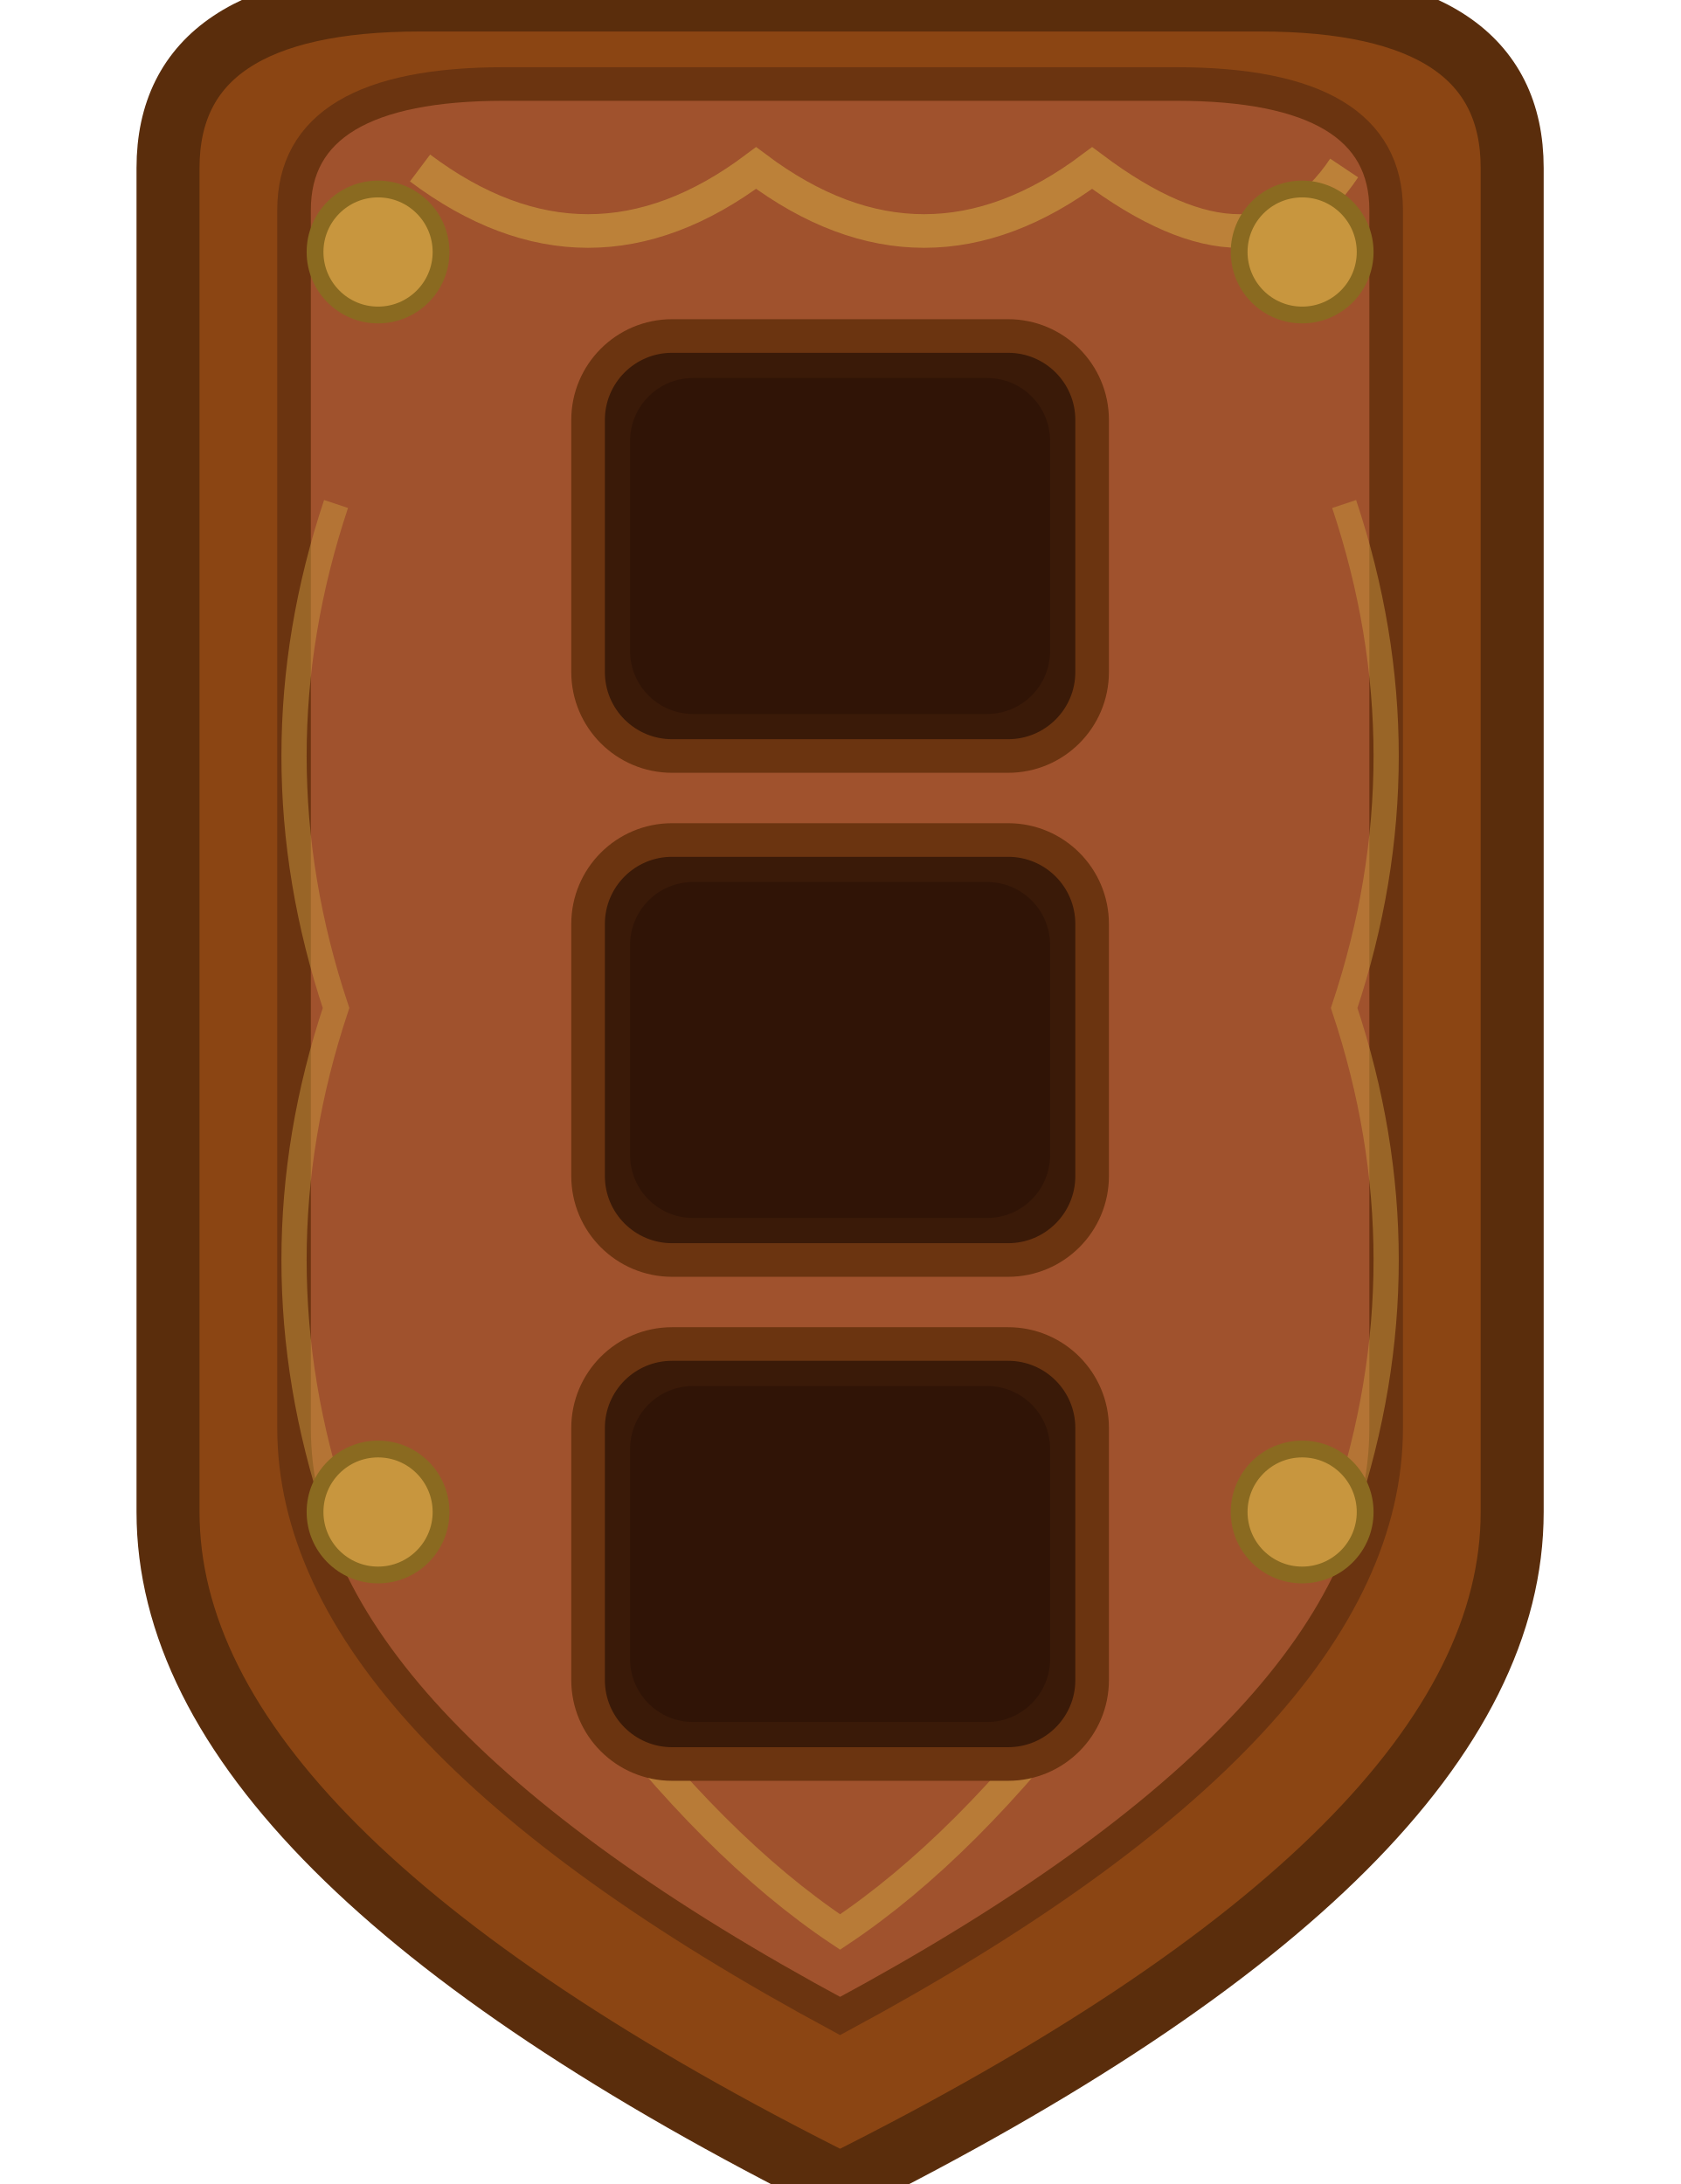
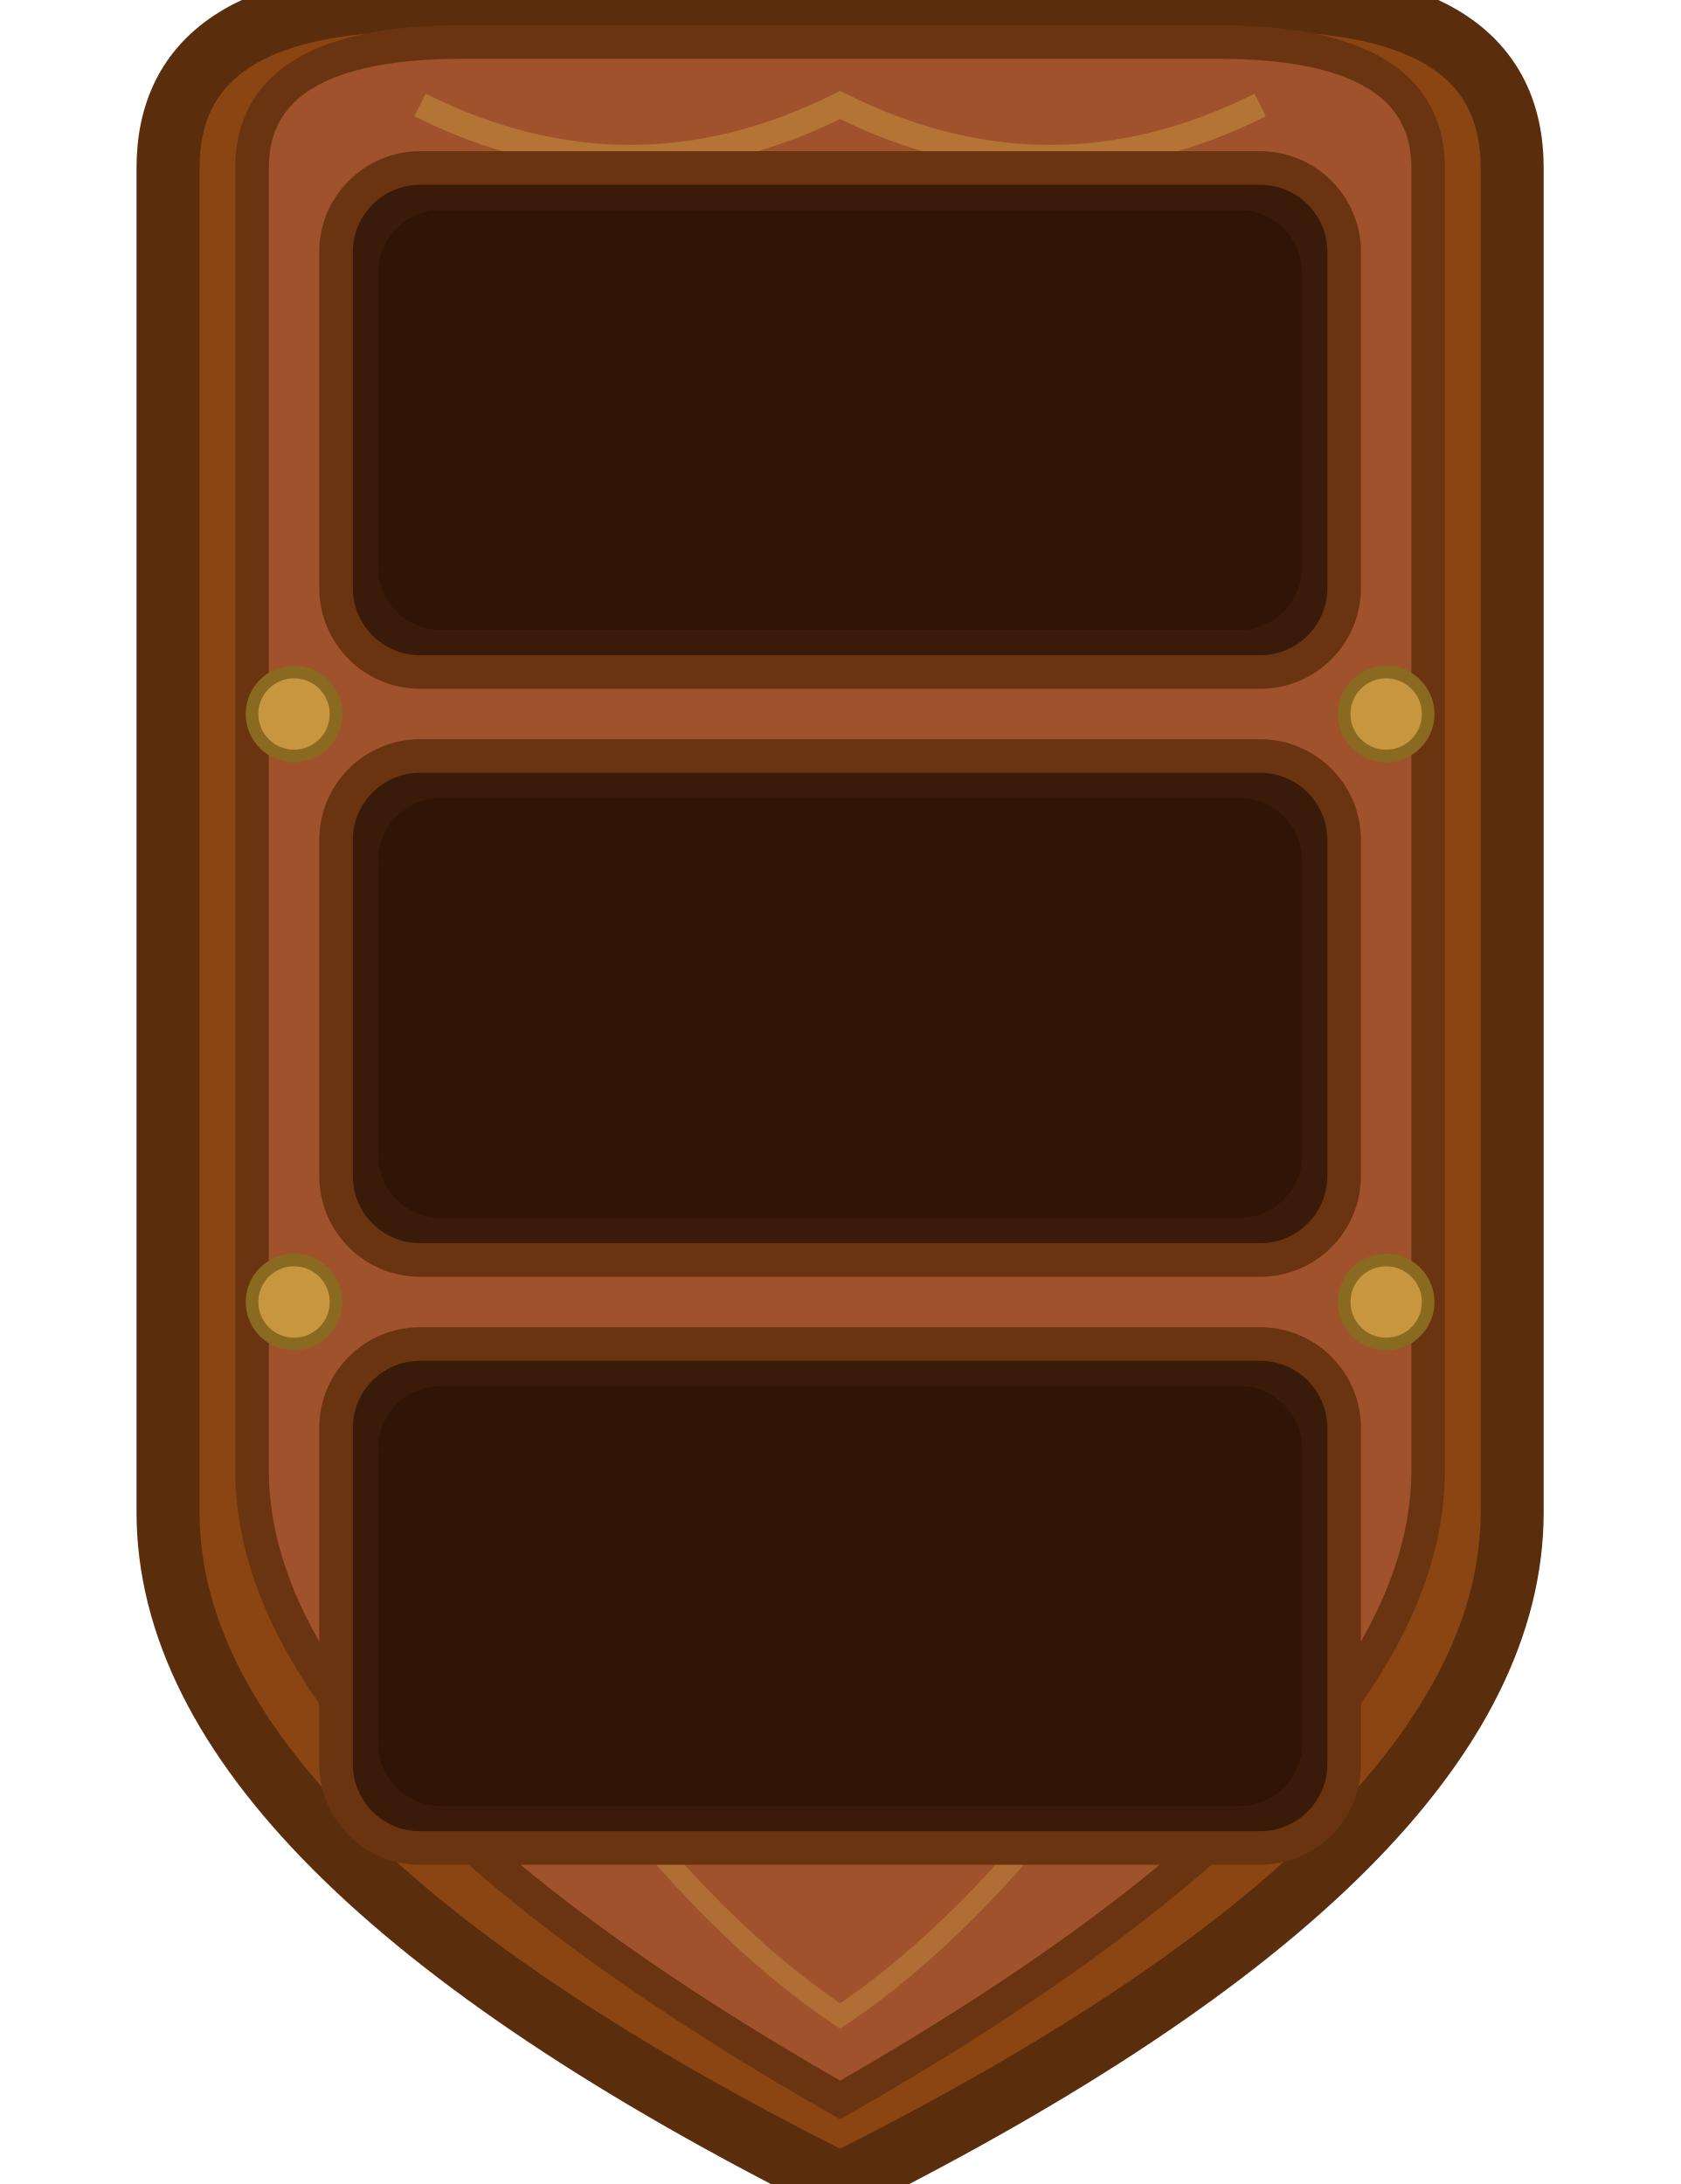
<svg xmlns="http://www.w3.org/2000/svg" viewBox="0 0 40 52" width="40" height="52">
  <path d="M4 4 Q4 0 10 0 L30 0 Q36 0 36 4 L36 36 Q36 44 20 52 Q4 44 4 36 Z" fill="#8b4513" stroke="#5a2d0c" stroke-width="1.5" />
-   <path d="M7 5 Q7 2 12 2 L28 2 Q33 2 33 5 L33 34 Q33 41 20 48 Q7 41 7 34 Z" fill="#a0522d" stroke="#6b3410" stroke-width="0.8" />
-   <path d="M10 4 Q14 7 18 4 Q22 7 26 4 Q30 7 32 4" fill="none" stroke="#c8963e" stroke-width="0.8" opacity="0.7" />
-   <path d="M8 12 Q6 18 8 24 Q6 30 8 36" fill="none" stroke="#c8963e" stroke-width="0.6" opacity="0.5" />
-   <path d="M32 12 Q34 18 32 24 Q34 30 32 36" fill="none" stroke="#c8963e" stroke-width="0.6" opacity="0.5" />
-   <path d="M14 40 Q17 44 20 46 Q23 44 26 40" fill="none" stroke="#c8963e" stroke-width="0.7" opacity="0.6" />
-   <rect x="14" y="8" width="12" height="10" rx="2" fill="#3a1a08" stroke="#6b3410" stroke-width="0.8" />
-   <rect x="15" y="9" width="10" height="8" rx="1.5" fill="#2a1005" opacity="0.6" />
-   <rect x="14" y="20" width="12" height="10" rx="2" fill="#3a1a08" stroke="#6b3410" stroke-width="0.8" />
-   <rect x="15" y="21" width="10" height="8" rx="1.5" fill="#2a1005" opacity="0.6" />
-   <rect x="14" y="32" width="12" height="10" rx="2" fill="#3a1a08" stroke="#6b3410" stroke-width="0.8" />
-   <rect x="15" y="33" width="10" height="8" rx="1.5" fill="#2a1005" opacity="0.6" />
-   <circle cx="9" cy="6" r="1.5" fill="#c8963e" stroke="#8a6a20" stroke-width="0.4" />
-   <circle cx="31" cy="6" r="1.5" fill="#c8963e" stroke="#8a6a20" stroke-width="0.4" />
-   <circle cx="9" cy="36" r="1.5" fill="#c8963e" stroke="#8a6a20" stroke-width="0.4" />
-   <circle cx="31" cy="36" r="1.5" fill="#c8963e" stroke="#8a6a20" stroke-width="0.4" />
+   <path d="M6 4 Q6 1 11 1 L29 1 Q34 1 34 4 L34 35 Q34 42 20 50 Q6 42 6 35 Z" fill="#a0522d" stroke="#6b3410" stroke-width="0.8" />
+   <path d="M10 2.5 Q15 5 20 2.5 Q25 5 30 2.5" fill="none" stroke="#c8963e" stroke-width="0.6" opacity="0.5" />
+   <path d="M14 42 Q17 46 20 48 Q23 46 26 42" fill="none" stroke="#c8963e" stroke-width="0.5" opacity="0.4" />
+   <rect x="8" y="4" width="24" height="12" rx="2" fill="#3a1a08" stroke="#6b3410" stroke-width="0.8" />
+   <rect x="9" y="5" width="22" height="10" rx="1.5" fill="#2a1005" opacity="0.6" />
+   <rect x="8" y="18" width="24" height="12" rx="2" fill="#3a1a08" stroke="#6b3410" stroke-width="0.8" />
+   <rect x="9" y="19" width="22" height="10" rx="1.5" fill="#2a1005" opacity="0.6" />
+   <rect x="8" y="32" width="24" height="12" rx="2" fill="#3a1a08" stroke="#6b3410" stroke-width="0.8" />
+   <rect x="9" y="33" width="22" height="10" rx="1.5" fill="#2a1005" opacity="0.6" />
+   <circle cx="7" cy="17" r="1" fill="#c8963e" stroke="#8a6a20" stroke-width="0.3" />
+   <circle cx="33" cy="17" r="1" fill="#c8963e" stroke="#8a6a20" stroke-width="0.3" />
+   <circle cx="7" cy="31" r="1" fill="#c8963e" stroke="#8a6a20" stroke-width="0.3" />
+   <circle cx="33" cy="31" r="1" fill="#c8963e" stroke="#8a6a20" stroke-width="0.3" />
</svg>
